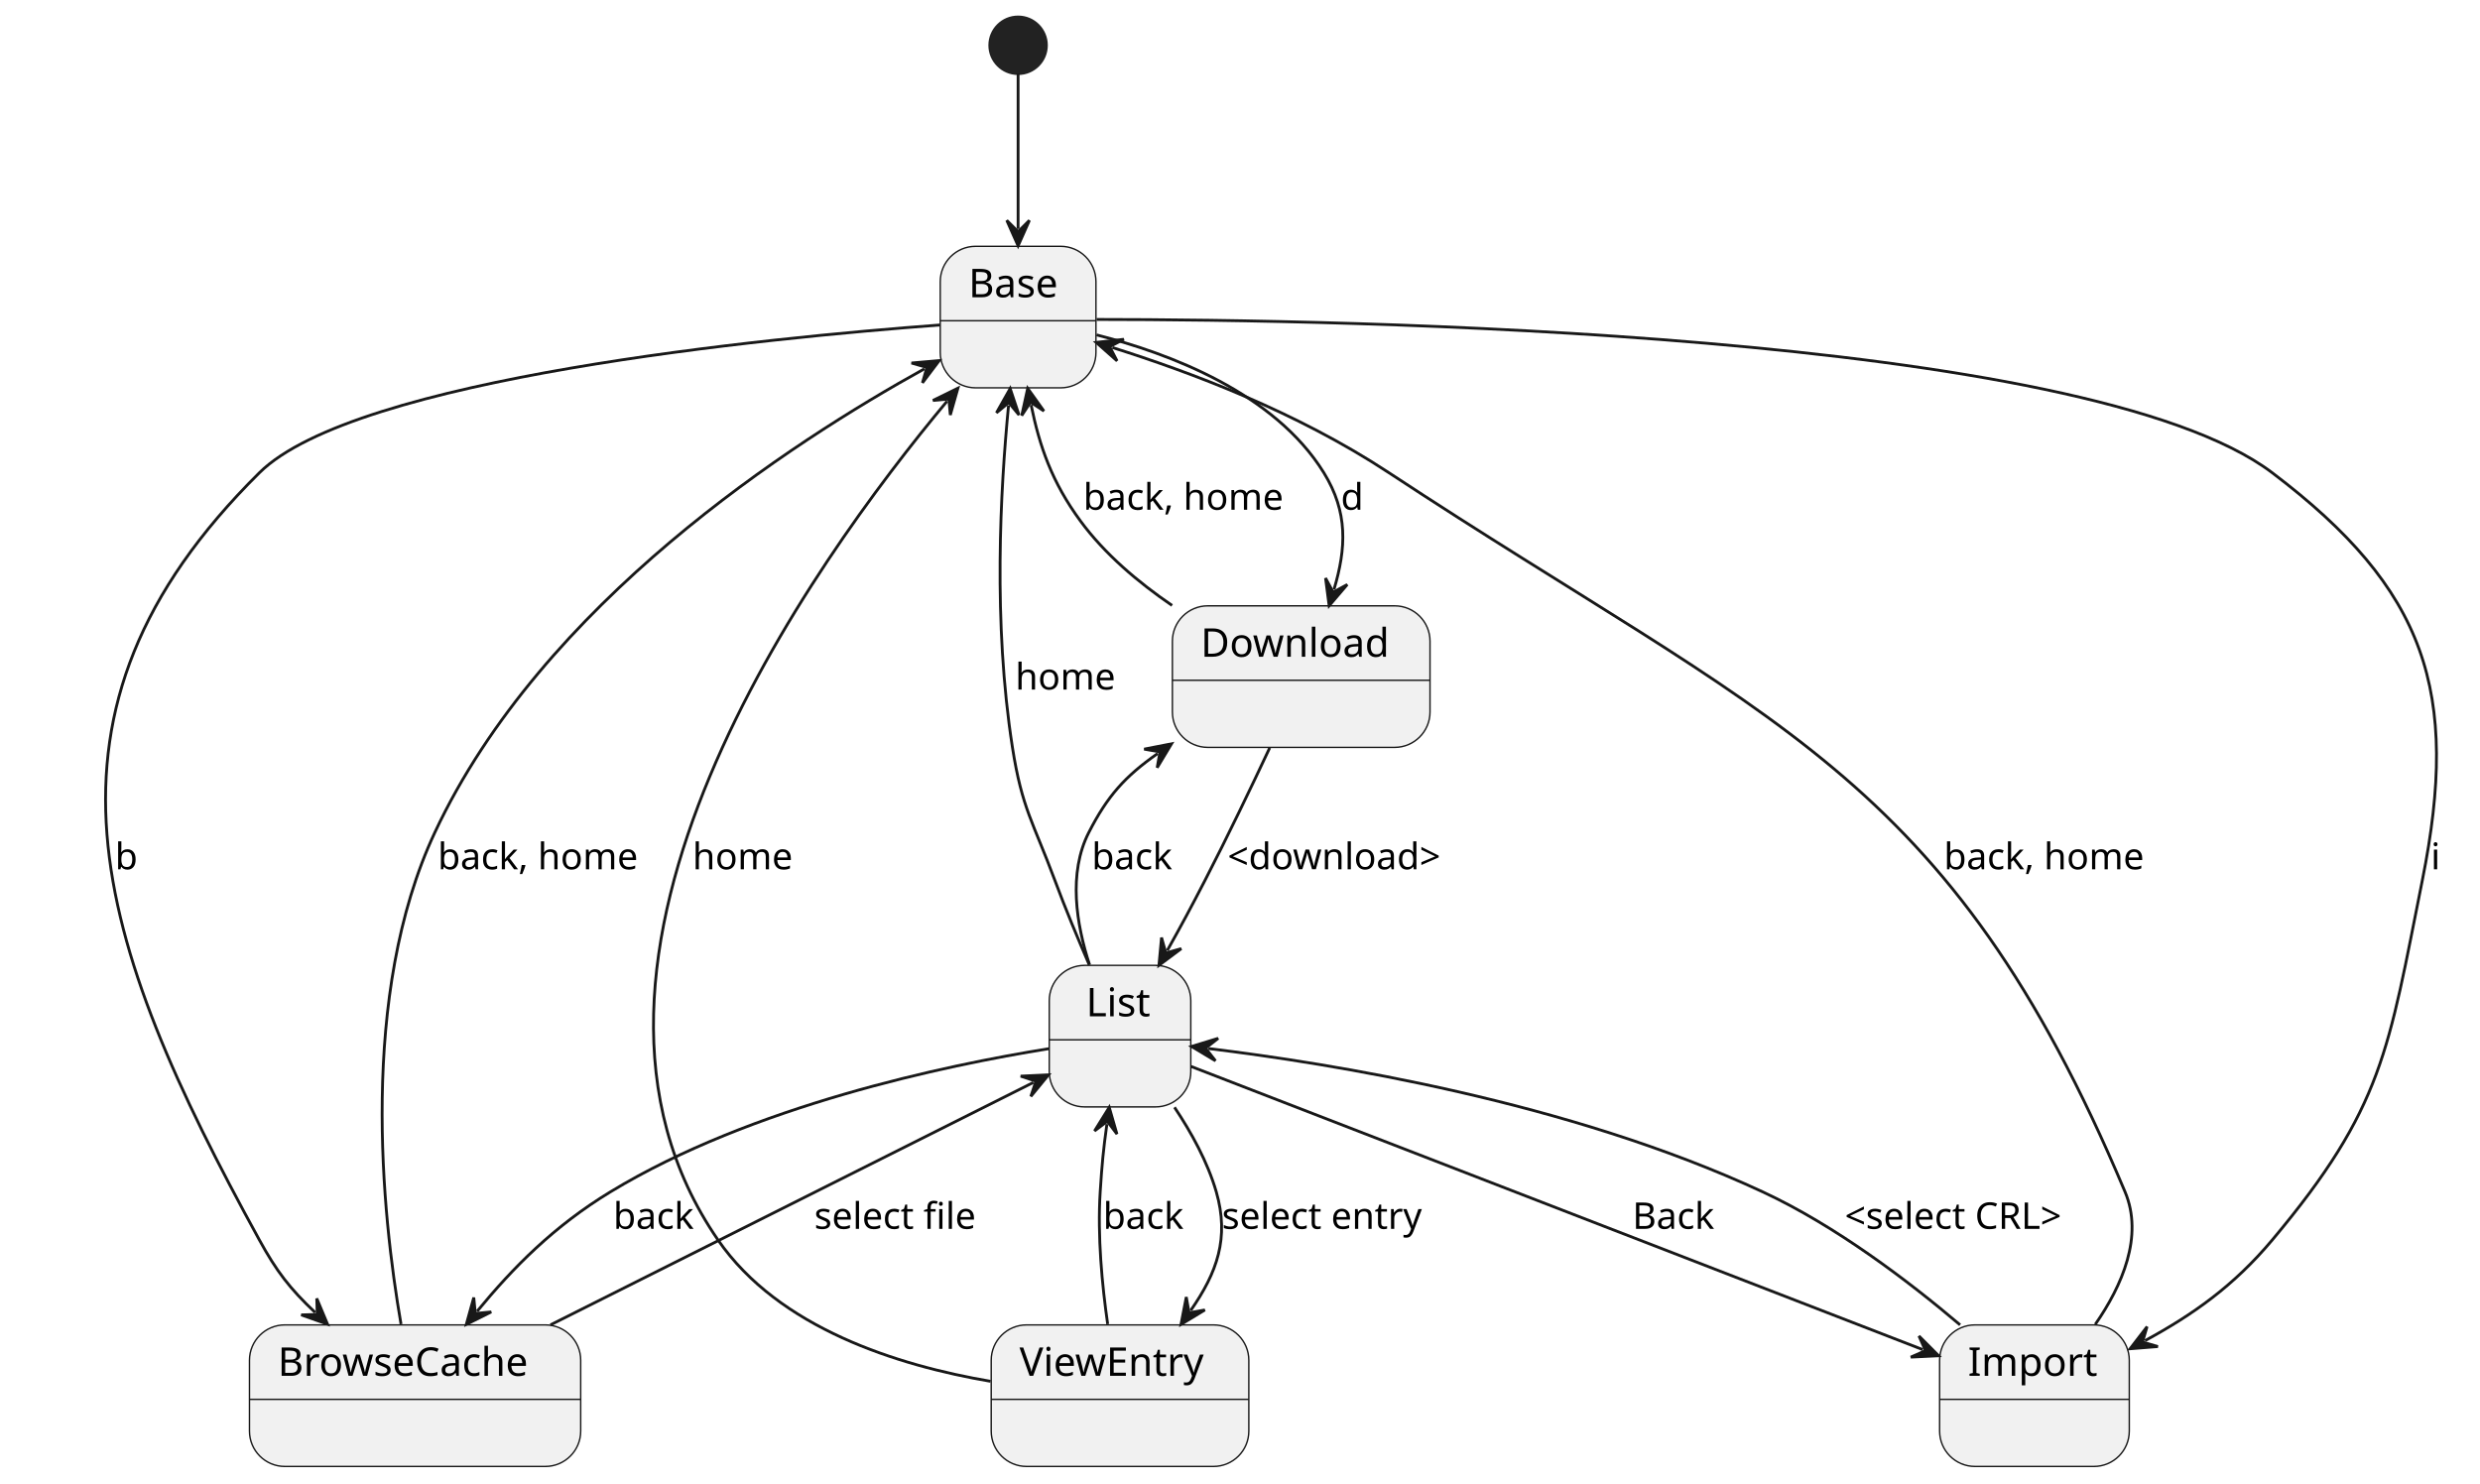
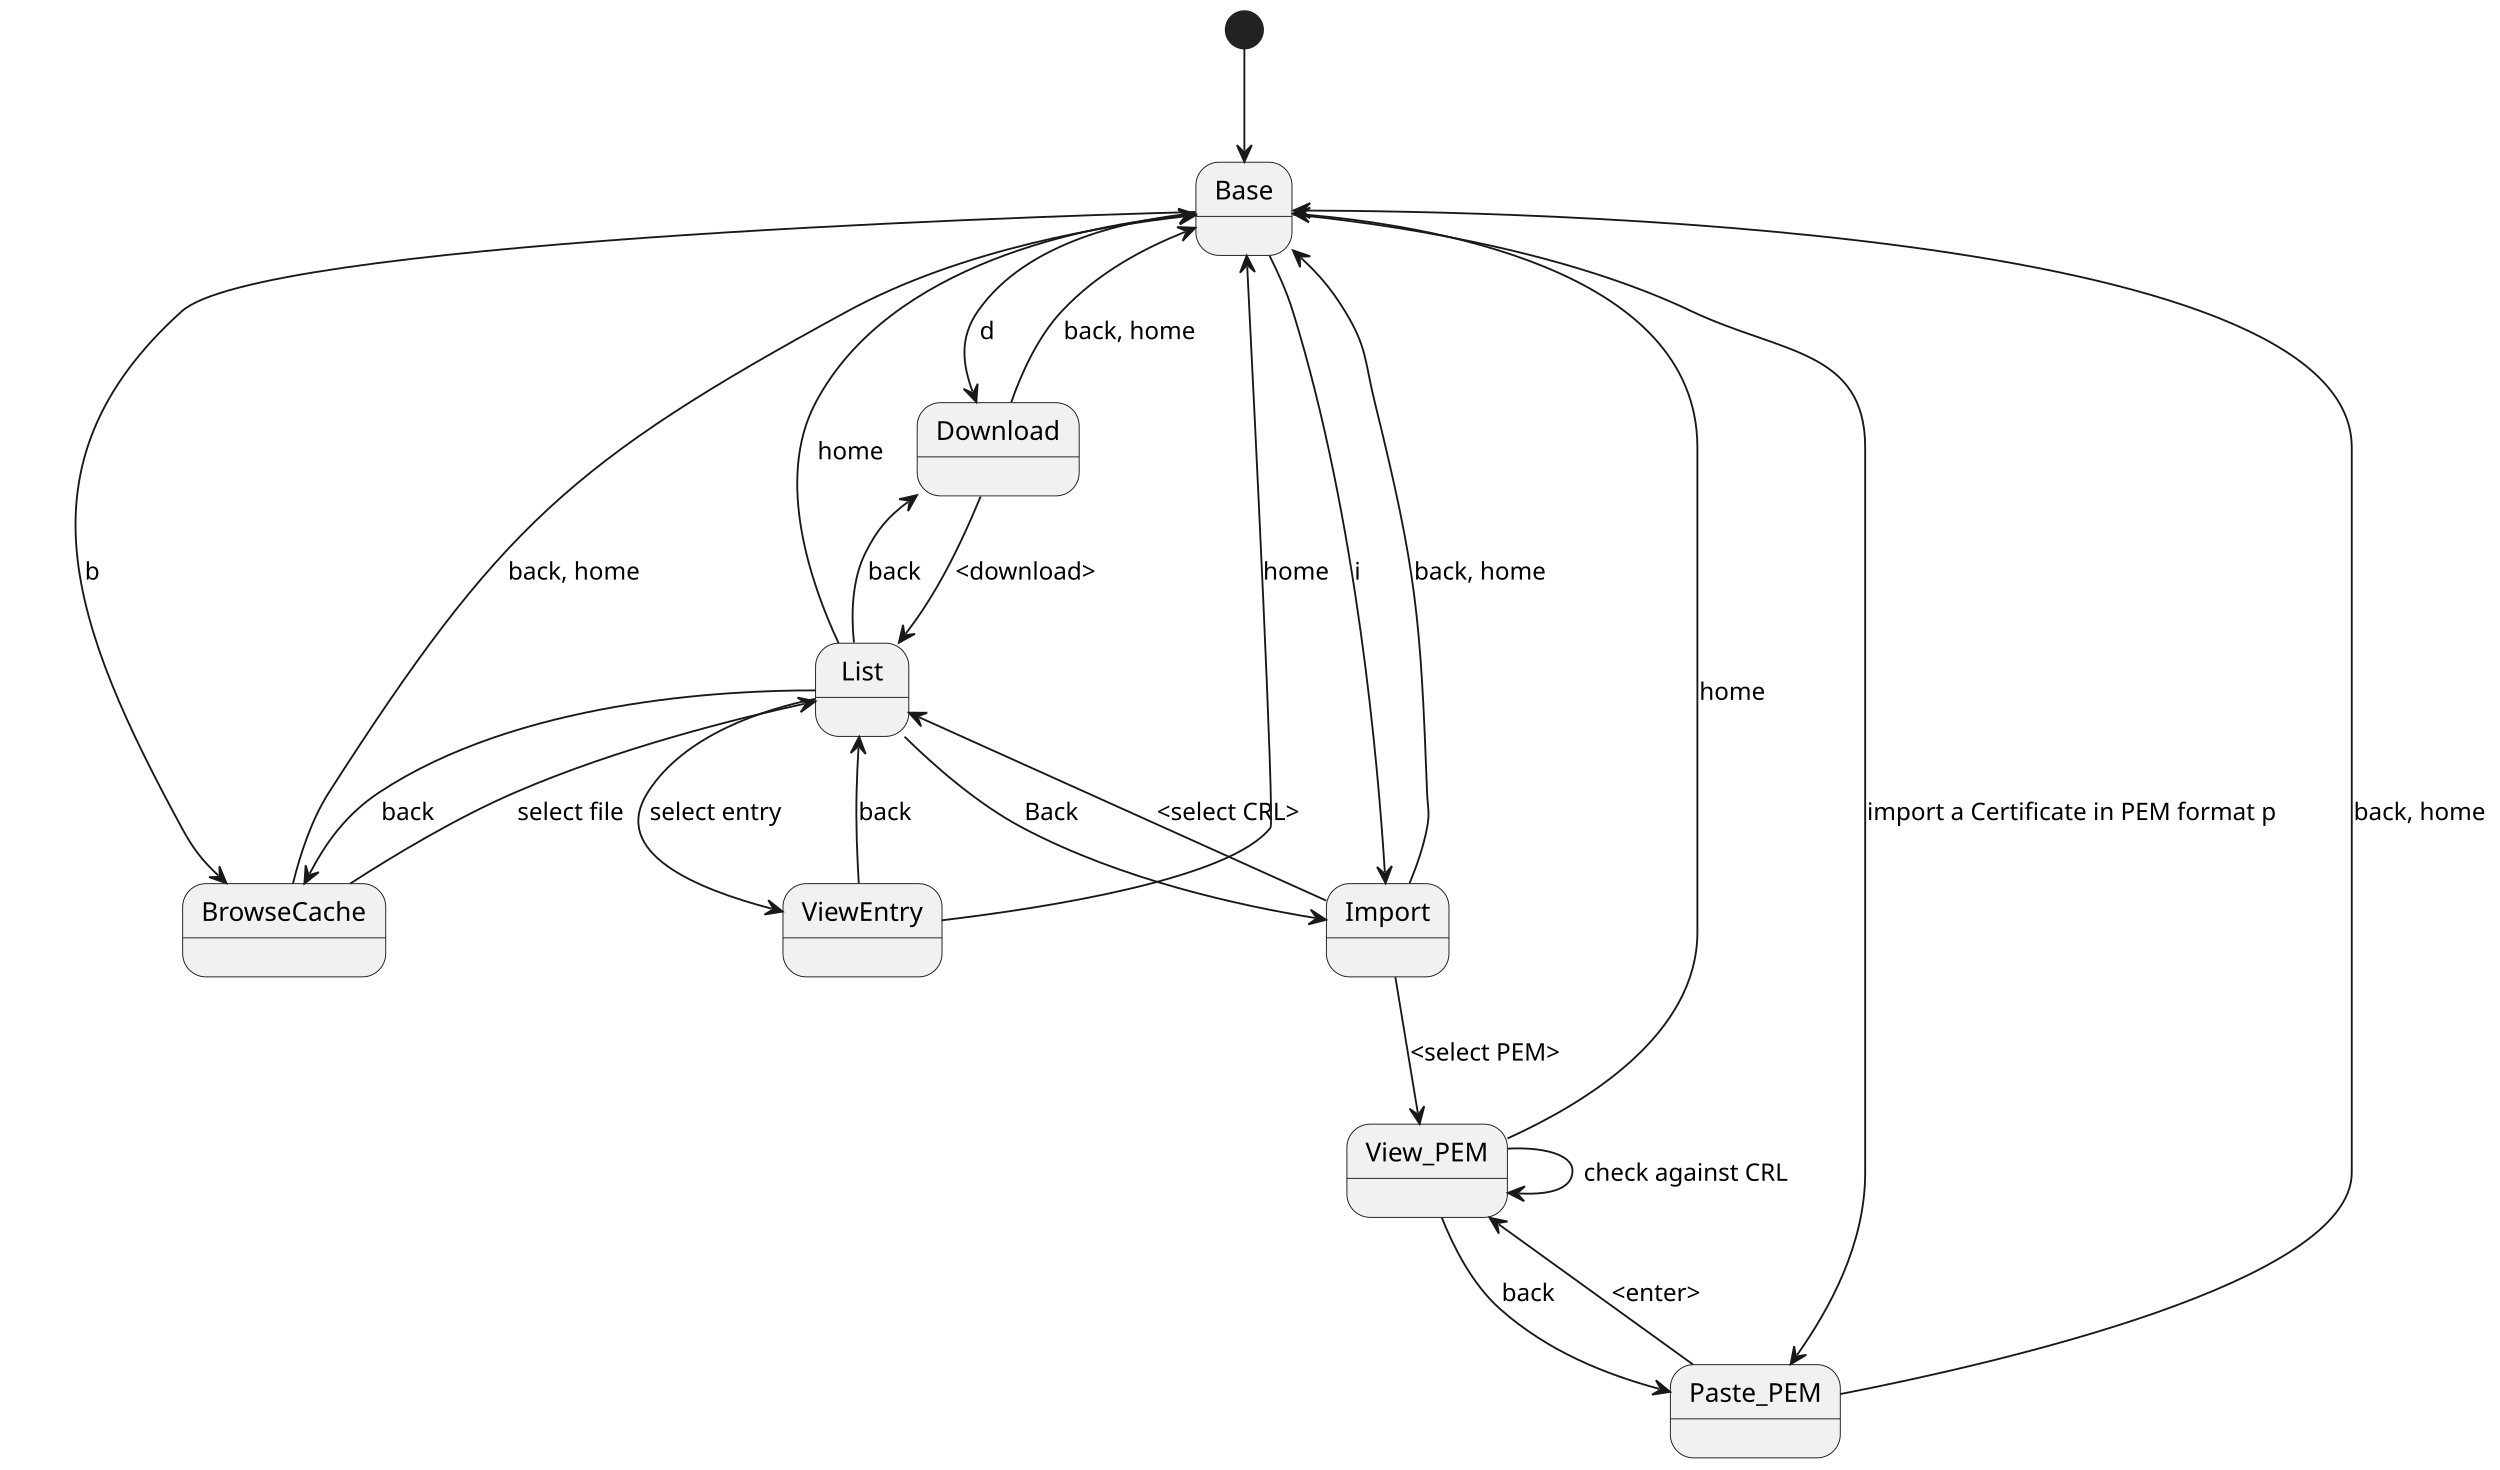
- <svg xmlns="http://www.w3.org/2000/svg" contentStyleType="text/css" height="524px" preserveAspectRatio="none" style="width:876px;height:524px;background:#FFFFFF;" version="1.1" viewBox="0 0 876 524" width="876px" zoomAndPan="magnify">
+ <svg xmlns="http://www.w3.org/2000/svg" contentStyleType="text/css" height="788px" preserveAspectRatio="none" style="width:1341px;height:788px;background:#FFFFFF;" version="1.1" viewBox="0 0 1341 788" width="1341px" zoomAndPan="magnify">
  <defs />
  <g>
-     <ellipse cx="359.62" cy="16" fill="#222222" rx="10" ry="10" style="stroke:#222222;stroke-width:1.0;" />
+     <ellipse cx="667.48" cy="16" fill="#222222" rx="10" ry="10" style="stroke:#222222;stroke-width:1.0;" />
    <g id="Base">
-       <rect fill="#F1F1F1" height="50" rx="12.5" ry="12.5" style="stroke:#181818;stroke-width:0.5;" width="55" x="332.12" y="87" />
-       <line style="stroke:#181818;stroke-width:0.5;" x1="332.12" x2="387.12" y1="113.297" y2="113.297" />
-       <text fill="#000000" font-family="sans-serif" font-size="14" lengthAdjust="spacing" textLength="35" x="342.12" y="104.995">Base</text>
+       <rect fill="#F1F1F1" height="50" rx="12.5" ry="12.5" style="stroke:#181818;stroke-width:0.5;" width="51.556" x="641.48" y="87" />
+       <line style="stroke:#181818;stroke-width:0.5;" x1="641.48" x2="693.036" y1="116.068" y2="116.068" />
+       <text fill="#000000" font-family="sans-serif" font-size="14" lengthAdjust="spacing" textLength="31.556" x="651.48" y="106.966">Base</text>
    </g>
    <g id="Download">
-       <rect fill="#F1F1F1" height="50" rx="12.5" ry="12.5" style="stroke:#181818;stroke-width:0.5;" width="91" x="414.12" y="214" />
-       <line style="stroke:#181818;stroke-width:0.5;" x1="414.12" x2="505.12" y1="240.297" y2="240.297" />
-       <text fill="#000000" font-family="sans-serif" font-size="14" lengthAdjust="spacing" textLength="71" x="424.12" y="231.995">Download</text>
+       <rect fill="#F1F1F1" height="50" rx="12.5" ry="12.5" style="stroke:#181818;stroke-width:0.5;" width="86.892" x="491.98" y="216" />
+       <line style="stroke:#181818;stroke-width:0.5;" x1="491.98" x2="578.872" y1="245.068" y2="245.068" />
+       <text fill="#000000" font-family="sans-serif" font-size="14" lengthAdjust="spacing" textLength="66.892" x="501.98" y="235.966">Download</text>
    </g>
    <g id="BrowseCache">
-       <rect fill="#F1F1F1" height="50" rx="12.5" ry="12.5" style="stroke:#181818;stroke-width:0.5;" width="117" x="88.12" y="468" />
-       <line style="stroke:#181818;stroke-width:0.5;" x1="88.12" x2="205.12" y1="494.297" y2="494.297" />
-       <text fill="#000000" font-family="sans-serif" font-size="14" lengthAdjust="spacing" textLength="97" x="98.12" y="485.995">BrowseCache</text>
+       <rect fill="#F1F1F1" height="50" rx="12.5" ry="12.5" style="stroke:#181818;stroke-width:0.5;" width="108.928" x="97.98" y="474" />
+       <line style="stroke:#181818;stroke-width:0.5;" x1="97.98" x2="206.908" y1="503.068" y2="503.068" />
+       <text fill="#000000" font-family="sans-serif" font-size="14" lengthAdjust="spacing" textLength="88.928" x="107.98" y="493.966">BrowseCache</text>
    </g>
    <g id="Import">
-       <rect fill="#F1F1F1" height="50" rx="12.5" ry="12.5" style="stroke:#181818;stroke-width:0.5;" width="67" x="685.12" y="468" />
-       <line style="stroke:#181818;stroke-width:0.5;" x1="685.12" x2="752.12" y1="494.297" y2="494.297" />
-       <text fill="#000000" font-family="sans-serif" font-size="14" lengthAdjust="spacing" textLength="47" x="695.12" y="485.995">Import</text>
+       <rect fill="#F1F1F1" height="50" rx="12.5" ry="12.5" style="stroke:#181818;stroke-width:0.5;" width="65.752" x="711.48" y="474" />
+       <line style="stroke:#181818;stroke-width:0.5;" x1="711.48" x2="777.232" y1="503.068" y2="503.068" />
+       <text fill="#000000" font-family="sans-serif" font-size="14" lengthAdjust="spacing" textLength="45.752" x="721.48" y="493.966">Import</text>
+     </g>
+     <g id="Paste_PEM">
+       <rect fill="#F1F1F1" height="50" rx="12.5" ry="12.5" style="stroke:#181818;stroke-width:0.5;" width="91.148" x="895.98" y="732" />
+       <line style="stroke:#181818;stroke-width:0.5;" x1="895.98" x2="987.128" y1="761.068" y2="761.068" />
+       <text fill="#000000" font-family="sans-serif" font-size="14" lengthAdjust="spacing" textLength="71.148" x="905.98" y="751.966">Paste_PEM</text>
+     </g>
+     <g id="View_PEM">
+       <rect fill="#F1F1F1" height="50" rx="12.5" ry="12.5" style="stroke:#181818;stroke-width:0.5;" width="86.08" x="722.48" y="603" />
+       <line style="stroke:#181818;stroke-width:0.5;" x1="722.48" x2="808.56" y1="632.068" y2="632.068" />
+       <text fill="#000000" font-family="sans-serif" font-size="14" lengthAdjust="spacing" textLength="66.08" x="732.48" y="622.966">View_PEM</text>
    </g>
    <g id="List">
-       <rect fill="#F1F1F1" height="50" rx="12.5" ry="12.5" style="stroke:#181818;stroke-width:0.5;" width="50" x="370.62" y="341" />
-       <line style="stroke:#181818;stroke-width:0.5;" x1="370.62" x2="420.62" y1="367.297" y2="367.297" />
-       <text fill="#000000" font-family="sans-serif" font-size="14" lengthAdjust="spacing" textLength="24" x="383.62" y="358.995">List</text>
+       <rect fill="#F1F1F1" height="50" rx="12.5" ry="12.5" style="stroke:#181818;stroke-width:0.5;" width="50" x="437.48" y="345" />
+       <line style="stroke:#181818;stroke-width:0.5;" x1="437.48" x2="487.48" y1="374.068" y2="374.068" />
+       <text fill="#000000" font-family="sans-serif" font-size="14" lengthAdjust="spacing" textLength="22.708" x="451.126" y="364.966">List</text>
    </g>
    <g id="ViewEntry">
-       <rect fill="#F1F1F1" height="50" rx="12.5" ry="12.5" style="stroke:#181818;stroke-width:0.5;" width="91" x="350.12" y="468" />
-       <line style="stroke:#181818;stroke-width:0.5;" x1="350.12" x2="441.12" y1="494.297" y2="494.297" />
-       <text fill="#000000" font-family="sans-serif" font-size="14" lengthAdjust="spacing" textLength="71" x="360.12" y="485.995">ViewEntry</text>
+       <rect fill="#F1F1F1" height="50" rx="12.5" ry="12.5" style="stroke:#181818;stroke-width:0.5;" width="85.324" x="419.98" y="474" />
+       <line style="stroke:#181818;stroke-width:0.5;" x1="419.98" x2="505.304" y1="503.068" y2="503.068" />
+       <text fill="#000000" font-family="sans-serif" font-size="14" lengthAdjust="spacing" textLength="65.324" x="429.98" y="493.966">ViewEntry</text>
    </g>
    <g id="link_*start*_Base">
-       <path d="M359.62,26.01 C359.62,39.89 359.62,60.97 359.62,80.84 " fill="none" id="*start*-to-Base" style="stroke:#181818;stroke-width:1.0;" />
-       <polygon fill="#181818" points="359.62,86.84,363.62,77.84,359.62,81.84,355.62,77.84,359.62,86.84" style="stroke:#181818;stroke-width:1.0;" />
+       <path d="M667.48,26.01 C667.48,39.89 667.48,60.97 667.48,80.84 " fill="none" id="*start*-to-Base" style="stroke:#181818;stroke-width:1.0;" />
+       <polygon fill="#181818" points="667.48,86.84,671.48,77.84,667.48,81.84,663.48,77.84,667.48,86.84" style="stroke:#181818;stroke-width:1.0;" />
    </g>
    <g id="link_Base_Download">
-       <path d="M387.32,118.29 C413.14,124.86 450.2,138.82 467.62,167 C476.22,180.93 475.54,193.619 471.2,208.219 " fill="none" id="Base-to-Download" style="stroke:#181818;stroke-width:1.0;" />
-       <polygon fill="#181818" points="469.49,213.97,475.889,206.483,470.915,209.177,468.22,204.203,469.49,213.97" style="stroke:#181818;stroke-width:1.0;" />
-       <text fill="#000000" font-family="sans-serif" font-size="13" lengthAdjust="spacing" textLength="8" x="473.62" y="180.067">d</text>
+       <path d="M641.23,114.35 C607.69,117.66 550.81,128.91 524.48,167 C514.71,181.13 516.144,194.829 521.664,210.049 " fill="none" id="Base-to-Download" style="stroke:#181818;stroke-width:1.0;" />
+       <polygon fill="#181818" points="523.71,215.69,524.402,205.865,522.005,210.99,516.881,208.593,523.71,215.69" style="stroke:#181818;stroke-width:1.0;" />
+       <text fill="#000000" font-family="sans-serif" font-size="13" lengthAdjust="spacing" textLength="7.995" x="525.48" y="181.897">d</text>
    </g>
    <g id="link_Download_Base">
-       <path d="M414.01,213.86 C402.08,205.72 390.19,195.69 381.62,184 C371.54,170.26 367.214,157.698 364.214,143.048 " fill="none" id="Download-to-Base" style="stroke:#181818;stroke-width:1.0;" />
-       <polygon fill="#181818" points="363.01,137.17,360.897,146.79,364.013,142.068,368.734,145.185,363.01,137.17" style="stroke:#181818;stroke-width:1.0;" />
-       <text fill="#000000" font-family="sans-serif" font-size="13" lengthAdjust="spacing" textLength="76" x="382.62" y="180.067">back, home</text>
+       <path d="M542.45,215.73 C547.84,200.34 556.59,180.79 569.48,167 C589.37,145.71 614.031,133.063 635.651,124.393 " fill="none" id="Download-to-Base" style="stroke:#181818;stroke-width:1.0;" />
+       <polygon fill="#181818" points="641.22,122.16,631.378,121.797,636.579,124.021,634.356,129.222,641.22,122.16" style="stroke:#181818;stroke-width:1.0;" />
+       <text fill="#000000" font-family="sans-serif" font-size="13" lengthAdjust="spacing" textLength="70.72" x="570.48" y="181.897">back, home</text>
    </g>
    <g id="link_Base_BrowseCache">
-       <path d="M332.06,114.79 C270.67,119.37 125.44,133.53 91.62,167 C6,251.71 33.66,332.42 91.62,438 C97.67,449.03 102.328,455.12 111.328,463.62 " fill="none" id="Base-to-BrowseCache" style="stroke:#181818;stroke-width:1.0;" />
-       <polygon fill="#181818" points="115.69,467.74,111.893,458.652,112.055,464.307,106.4,464.468,115.69,467.74" style="stroke:#181818;stroke-width:1.0;" />
-       <text fill="#000000" font-family="sans-serif" font-size="13" lengthAdjust="spacing" textLength="8" x="40.62" y="307.067">b</text>
+       <path d="M641.44,113.67 C535.22,116.65 138.38,130.16 97.48,167 C6,249.39 38.81,335.77 97.48,444 C103.47,455.06 108.118,461.16 117.118,469.66 " fill="none" id="Base-to-BrowseCache" style="stroke:#181818;stroke-width:1.0;" />
+       <polygon fill="#181818" points="121.48,473.78,117.683,464.692,117.845,470.347,112.19,470.508,121.48,473.78" style="stroke:#181818;stroke-width:1.0;" />
+       <text fill="#000000" font-family="sans-serif" font-size="13" lengthAdjust="spacing" textLength="7.995" x="45.48" y="310.897">b</text>
    </g>
    <g id="link_BrowseCache_Base">
-       <path d="M141.65,467.74 C134.94,428.94 126.69,351.46 153.62,294 C191.59,212.95 279.641,156.237 326.521,130.277 " fill="none" id="BrowseCache-to-Base" style="stroke:#181818;stroke-width:1.0;" />
-       <polygon fill="#181818" points="331.77,127.37,321.959,128.231,327.396,129.792,325.834,135.229,331.77,127.37" style="stroke:#181818;stroke-width:1.0;" />
-       <text fill="#000000" font-family="sans-serif" font-size="13" lengthAdjust="spacing" textLength="76" x="154.62" y="307.067">back, home</text>
+       <path d="M157.14,473.98 C160.8,459.06 166.9,439.94 176.48,425 C267.47,283.1 306.4,247.55 454.48,167 C516.31,133.37 593.688,120.839 635.418,116.089 " fill="none" id="BrowseCache-to-Base" style="stroke:#181818;stroke-width:1.0;" />
+       <polygon fill="#181818" points="641.38,115.41,631.985,112.454,636.412,115.975,632.89,120.402,641.38,115.41" style="stroke:#181818;stroke-width:1.0;" />
+       <text fill="#000000" font-family="sans-serif" font-size="13" lengthAdjust="spacing" textLength="70.72" x="272.48" y="310.897">back, home</text>
    </g>
    <g id="link_Base_Import">
-       <path d="M387.35,112.84 C473.84,112.88 736.85,117.17 802.62,167 C856.97,208.18 869.01,244.13 855.62,311 C843.6,370.97 841.9,391.12 802.62,438 C789.03,454.21 774.592,464.376 757.673,473.566 " fill="none" id="Base-to-Import" style="stroke:#181818;stroke-width:1.0;" />
-       <polygon fill="#181818" points="752.4,476.43,762.218,475.649,756.794,474.044,758.4,468.619,752.4,476.43" style="stroke:#181818;stroke-width:1.0;" />
-       <text fill="#000000" font-family="sans-serif" font-size="13" lengthAdjust="spacing" textLength="4" x="858.62" y="307.067">i</text>
+       <path d="M680.97,137.11 C685.57,146.23 690.34,156.86 693.48,167 C728.02,278.34 739.366,412.332 742.826,467.782 " fill="none" id="Base-to-Import" style="stroke:#181818;stroke-width:1.0;" />
+       <polygon fill="#181818" points="743.2,473.77,746.632,464.538,742.889,468.78,738.647,465.037,743.2,473.77" style="stroke:#181818;stroke-width:1.0;" />
+       <text fill="#000000" font-family="sans-serif" font-size="13" lengthAdjust="spacing" textLength="3.354" x="726.48" y="310.897">i</text>
    </g>
    <g id="link_Import_Base">
-       <path d="M740.11,467.81 C749.58,454.15 757.23,436.7 750.62,421 C687.93,272.11 625.53,255.85 490.62,167 C457.74,145.35 420.511,131.478 392.921,122.758 " fill="none" id="Import-to-Base" style="stroke:#181818;stroke-width:1.0;" />
-       <polygon fill="#181818" points="387.2,120.95,394.576,127.476,391.967,122.457,396.987,119.848,387.2,120.95" style="stroke:#181818;stroke-width:1.0;" />
-       <text fill="#000000" font-family="sans-serif" font-size="13" lengthAdjust="spacing" textLength="76" x="686.62" y="307.067">back, home</text>
+       <path d="M756.08,473.83 C759.87,464.71 763.59,454.08 765.48,444 C767.04,435.7 765.8,433.44 765.48,425 C761.97,331.35 759.96,306.98 737.48,216 C731.98,193.76 733.46,186.52 721.48,167 C714.06,154.91 707.805,147.574 697.915,138.384 " fill="none" id="Import-to-Base" style="stroke:#181818;stroke-width:1.0;" />
+       <polygon fill="#181818" points="693.52,134.3,697.39,143.357,697.183,137.703,702.836,137.496,693.52,134.3" style="stroke:#181818;stroke-width:1.0;" />
+       <text fill="#000000" font-family="sans-serif" font-size="13" lengthAdjust="spacing" textLength="70.72" x="758.48" y="310.897">back, home</text>
+     </g>
+     <g id="link_Base_Paste_PEM">
+       <path d="M693.57,115.08 C739.01,119.51 834.76,132.46 907.48,167 C954.94,189.54 1000.48,187.45 1000.48,240 C1000.48,240 1000.48,240 1000.48,629 C1000.48,667.66 981.175,702.375 963.925,726.865 " fill="none" id="Base-to-Paste_PEM" style="stroke:#181818;stroke-width:1.0;" />
+       <polygon fill="#181818" points="960.47,731.77,968.923,726.716,963.349,727.682,962.383,722.109,960.47,731.77" style="stroke:#181818;stroke-width:1.0;" />
+       <text fill="#000000" font-family="sans-serif" font-size="13" lengthAdjust="spacing" textLength="219.466" x="1001.48" y="439.897">import a Certificate in PEM format p</text>
+     </g>
+     <g id="link_Paste_PEM_Base">
+       <path d="M986.99,747.8 C1075.33,730.57 1261.48,687.35 1261.48,629 C1261.48,240 1261.48,240 1261.48,240 C1261.48,122.15 814.73,113.299 699.77,112.939 " fill="none" id="Paste_PEM-to-Base" style="stroke:#181818;stroke-width:1.0;" />
+       <polygon fill="#181818" points="693.77,112.92,702.757,116.948,698.77,112.936,702.783,108.948,693.77,112.92" style="stroke:#181818;stroke-width:1.0;" />
+       <text fill="#000000" font-family="sans-serif" font-size="13" lengthAdjust="spacing" textLength="70.72" x="1262.48" y="439.897">back, home</text>
+     </g>
+     <g id="link_Paste_PEM_View_PEM">
+       <path d="M908.09,731.9 C876.81,709.33 835.186,679.29 803.866,656.7 " fill="none" id="Paste_PEM-to-View_PEM" style="stroke:#181818;stroke-width:1.0;" />
+       <polygon fill="#181818" points="799,653.19,803.96,661.699,803.055,656.115,808.639,655.211,799,653.19" style="stroke:#181818;stroke-width:1.0;" />
+       <text fill="#000000" font-family="sans-serif" font-size="13" lengthAdjust="spacing" textLength="47.632" x="864.48" y="697.897">&lt;enter&gt;</text>
+     </g>
+     <g id="link_View_PEM_Paste_PEM">
+       <path d="M773.4,653.17 C779.65,668.92 789.78,688.9 804.48,702 C830.25,724.96 861.151,737.143 890.071,745.023 " fill="none" id="View_PEM-to-Paste_PEM" style="stroke:#181818;stroke-width:1.0;" />
+       <polygon fill="#181818" points="895.86,746.6,888.228,740.375,891.036,745.285,886.125,748.093,895.86,746.6" style="stroke:#181818;stroke-width:1.0;" />
+       <text fill="#000000" font-family="sans-serif" font-size="13" lengthAdjust="spacing" textLength="28.47" x="805.48" y="697.897">back</text>
+     </g>
+     <g id="link_View_PEM_Base">
+       <path d="M808.59,610.67 C851.33,591.34 910.48,554.71 910.48,500 C910.48,240 910.48,240 910.48,240 C910.48,142.89 762.148,120.408 699.468,115.078 " fill="none" id="View_PEM-to-Base" style="stroke:#181818;stroke-width:1.0;" />
+       <polygon fill="#181818" points="693.49,114.57,702.119,119.318,698.472,114.994,702.797,111.347,693.49,114.57" style="stroke:#181818;stroke-width:1.0;" />
+       <text fill="#000000" font-family="sans-serif" font-size="13" lengthAdjust="spacing" textLength="35.386" x="911.48" y="375.397">home</text>
+     </g>
+     <g id="link_View_PEM_View_PEM">
+       <path d="M808.79,616.14 C827.48,615.17 843.48,619.12 843.48,628 C843.48,636.88 833.472,641.141 814.782,640.171 " fill="none" id="View_PEM-to-View_PEM" style="stroke:#181818;stroke-width:1.0;" />
+       <polygon fill="#181818" points="808.79,639.86,817.571,644.321,813.783,640.119,817.985,636.332,808.79,639.86" style="stroke:#181818;stroke-width:1.0;" />
+       <text fill="#000000" font-family="sans-serif" font-size="13" lengthAdjust="spacing" textLength="109.551" x="849.48" y="633.397">check against CRL</text>
    </g>
    <g id="link_Import_List">
-       <path d="M692.36,468 C674.05,452.46 648.37,432.97 622.62,421 C553.74,388.98 469.936,375.625 426.836,370.375 " fill="none" id="Import-to-List" style="stroke:#181818;stroke-width:1.0;" />
-       <polygon fill="#181818" points="420.88,369.65,429.33,374.709,425.843,370.255,430.298,366.768,420.88,369.65" style="stroke:#181818;stroke-width:1.0;" />
-       <text fill="#000000" font-family="sans-serif" font-size="13" lengthAdjust="spacing" textLength="90" x="651.62" y="434.067">&lt;select CRL&gt;</text>
+       <path d="M711.36,483.08 C654.24,457.36 543.931,407.684 492.981,384.734 " fill="none" id="Import-to-List" style="stroke:#181818;stroke-width:1.0;" />
+       <polygon fill="#181818" points="487.51,382.27,494.073,389.613,492.069,384.324,497.359,382.319,487.51,382.27" style="stroke:#181818;stroke-width:1.0;" />
+       <text fill="#000000" font-family="sans-serif" font-size="13" lengthAdjust="spacing" textLength="76.544" x="620.48" y="439.897">&lt;select CRL&gt;</text>
    </g>
    <g id="link_List_Import">
-       <path d="M420.69,376.7 C478.2,398.96 614.044,451.535 679.184,476.735 " fill="none" id="List-to-Import" style="stroke:#181818;stroke-width:1.0;" />
-       <polygon fill="#181818" points="684.78,478.9,677.829,471.922,680.117,477.096,674.943,479.383,684.78,478.9" style="stroke:#181818;stroke-width:1.0;" />
-       <text fill="#000000" font-family="sans-serif" font-size="13" lengthAdjust="spacing" textLength="32" x="576.62" y="434.067">Back</text>
+       <path d="M485.22,395.18 C501.46,411.14 524.59,431.37 548.48,444 C601.68,472.13 665.039,485.767 705.379,492.397 " fill="none" id="List-to-Import" style="stroke:#181818;stroke-width:1.0;" />
+       <polygon fill="#181818" points="711.3,493.37,703.068,487.963,706.366,492.559,701.77,495.858,711.3,493.37" style="stroke:#181818;stroke-width:1.0;" />
+       <text fill="#000000" font-family="sans-serif" font-size="13" lengthAdjust="spacing" textLength="28.925" x="549.48" y="439.897">Back</text>
+     </g>
+     <g id="link_Import_View_PEM">
+       <path d="M748.48,524.19 C752.22,546.78 756.779,574.411 760.519,596.981 " fill="none" id="Import-to-View_PEM" style="stroke:#181818;stroke-width:1.0;" />
+       <polygon fill="#181818" points="761.5,602.9,763.975,593.367,760.683,597.967,756.082,594.675,761.5,602.9" style="stroke:#181818;stroke-width:1.0;" />
+       <text fill="#000000" font-family="sans-serif" font-size="13" lengthAdjust="spacing" textLength="80.314" x="756.48" y="568.897">&lt;select PEM&gt;</text>
    </g>
    <g id="link_BrowseCache_List">
-       <path d="M194.44,467.99 C246.93,441.64 323.838,403.032 365.008,382.362 " fill="none" id="BrowseCache-to-List" style="stroke:#181818;stroke-width:1.0;" />
-       <polygon fill="#181818" points="370.37,379.67,360.532,380.134,365.902,381.913,364.122,387.283,370.37,379.67" style="stroke:#181818;stroke-width:1.0;" />
-       <text fill="#000000" font-family="sans-serif" font-size="13" lengthAdjust="spacing" textLength="64" x="287.62" y="434.067">select file</text>
+       <path d="M187.85,473.96 C212,458.37 245.17,438.51 276.48,425 C331.9,401.09 395.189,385.446 431.559,377.466 " fill="none" id="BrowseCache-to-List" style="stroke:#181818;stroke-width:1.0;" />
+       <polygon fill="#181818" points="437.42,376.18,427.772,374.202,432.536,377.252,429.486,382.016,437.42,376.18" style="stroke:#181818;stroke-width:1.0;" />
+       <text fill="#000000" font-family="sans-serif" font-size="13" lengthAdjust="spacing" textLength="57.07" x="277.48" y="439.897">select file</text>
    </g>
    <g id="link_List_BrowseCache">
-       <path d="M370.41,370.44 C334.03,376.29 265.68,390.61 215.62,421 C195.63,433.13 181.226,447.78 168.526,463.19 " fill="none" id="List-to-BrowseCache" style="stroke:#181818;stroke-width:1.0;" />
-       <polygon fill="#181818" points="164.71,467.82,173.521,463.419,167.89,463.962,167.347,458.331,164.71,467.82" style="stroke:#181818;stroke-width:1.0;" />
-       <text fill="#000000" font-family="sans-serif" font-size="13" lengthAdjust="spacing" textLength="31" x="216.62" y="434.067">back</text>
+       <path d="M437.35,370.33 C388.24,370.22 277.86,375.92 203.48,425 C185.41,436.92 174.652,452.329 166.072,468.649 " fill="none" id="List-to-BrowseCache" style="stroke:#181818;stroke-width:1.0;" />
+       <polygon fill="#181818" points="163.28,473.96,171.009,467.855,165.607,469.534,163.928,464.132,163.28,473.96" style="stroke:#181818;stroke-width:1.0;" />
+       <text fill="#000000" font-family="sans-serif" font-size="13" lengthAdjust="spacing" textLength="28.47" x="204.48" y="439.897">back</text>
    </g>
    <g id="link_List_ViewEntry">
-       <path d="M414.86,391.13 C420.8,400 426.57,410.46 429.62,421 C434.31,437.28 429.911,449.528 420.591,462.898 " fill="none" id="List-to-ViewEntry" style="stroke:#181818;stroke-width:1.0;" />
-       <polygon fill="#181818" points="417.16,467.82,425.588,462.724,420.019,463.718,419.025,458.149,417.16,467.82" style="stroke:#181818;stroke-width:1.0;" />
-       <text fill="#000000" font-family="sans-serif" font-size="13" lengthAdjust="spacing" textLength="77" x="431.62" y="434.067">select entry</text>
+       <path d="M437.11,374.87 C409.64,380.56 367.11,394.09 347.48,425 C326.81,457.54 373.289,476.709 413.989,487.449 " fill="none" id="List-to-ViewEntry" style="stroke:#181818;stroke-width:1.0;" />
+       <polygon fill="#181818" points="419.79,488.98,412.108,482.816,414.955,487.704,410.067,490.551,419.79,488.98" style="stroke:#181818;stroke-width:1.0;" />
+       <text fill="#000000" font-family="sans-serif" font-size="13" lengthAdjust="spacing" textLength="70.616" x="348.48" y="439.897">select entry</text>
    </g>
    <g id="link_ViewEntry_List">
-       <path d="M391.26,467.72 C389.29,454.02 387.61,436.57 388.62,421 C389.25,411.19 389.697,406.383 390.986,397.073 " fill="none" id="ViewEntry-to-List" style="stroke:#181818;stroke-width:1.0;" />
-       <polygon fill="#181818" points="391.81,391.13,386.613,399.496,391.124,396.083,394.537,400.594,391.81,391.13" style="stroke:#181818;stroke-width:1.0;" />
-       <text fill="#000000" font-family="sans-serif" font-size="13" lengthAdjust="spacing" textLength="31" x="389.62" y="434.067">back</text>
+       <path d="M460.64,473.67 C459.78,459.48 459.03,441.23 459.48,425 C459.75,415.24 459.947,410.49 460.497,401.17 " fill="none" id="ViewEntry-to-List" style="stroke:#181818;stroke-width:1.0;" />
+       <polygon fill="#181818" points="460.85,395.18,456.327,403.929,460.555,400.171,464.313,404.4,460.85,395.18" style="stroke:#181818;stroke-width:1.0;" />
+       <text fill="#000000" font-family="sans-serif" font-size="13" lengthAdjust="spacing" textLength="28.47" x="460.48" y="439.897">back</text>
    </g>
    <g id="link_ViewEntry_Base">
-       <path d="M349.9,487.93 C317.12,482.35 275.1,469.16 253.62,438 C185.56,339.31 287.056,198.617 334.526,141.717 " fill="none" id="ViewEntry-to-Base" style="stroke:#181818;stroke-width:1.0;" />
-       <polygon fill="#181818" points="338.37,137.11,329.533,141.458,335.167,140.949,335.676,146.583,338.37,137.11" style="stroke:#181818;stroke-width:1.0;" />
-       <text fill="#000000" font-family="sans-serif" font-size="13" lengthAdjust="spacing" textLength="37" x="244.62" y="307.067">home</text>
+       <path d="M505.1,493.66 C562.51,486.83 659.99,471.44 681.48,444 C683.85,440.98 672.832,218.772 669.012,143.082 " fill="none" id="ViewEntry-to-Base" style="stroke:#181818;stroke-width:1.0;" />
+       <polygon fill="#181818" points="668.71,137.09,665.169,146.28,668.962,142.084,673.159,145.877,668.71,137.09" style="stroke:#181818;stroke-width:1.0;" />
+       <text fill="#000000" font-family="sans-serif" font-size="13" lengthAdjust="spacing" textLength="35.386" x="677.48" y="310.897">home</text>
    </g>
    <g id="link_List_Base">
-       <path d="M384.71,340.73 C380.71,331.5 376.27,320.84 372.62,311 C364.98,290.45 360.99,285.67 357.62,264 C350.72,219.7 353.354,173.182 356.244,143.212 " fill="none" id="List-to-Base" style="stroke:#181818;stroke-width:1.0;" />
-       <polygon fill="#181818" points="356.82,137.24,351.975,145.815,356.34,142.217,359.938,146.582,356.82,137.24" style="stroke:#181818;stroke-width:1.0;" />
-       <text fill="#000000" font-family="sans-serif" font-size="13" lengthAdjust="spacing" textLength="37" x="358.62" y="243.567">home</text>
+       <path d="M449.81,344.98 C435.11,313.52 415.52,257.51 437.48,216 C477.38,140.59 583.973,120.926 635.353,115.536 " fill="none" id="List-to-Base" style="stroke:#181818;stroke-width:1.0;" />
+       <polygon fill="#181818" points="641.32,114.91,631.952,111.871,636.347,115.432,632.786,119.827,641.32,114.91" style="stroke:#181818;stroke-width:1.0;" />
+       <text fill="#000000" font-family="sans-serif" font-size="13" lengthAdjust="spacing" textLength="35.386" x="438.48" y="246.397">home</text>
    </g>
    <g id="link_Download_List">
-       <path d="M448.49,264.17 C442.01,277.99 433.58,295.58 425.62,311 C420.5,320.91 417.527,326.448 412.307,335.748 " fill="none" id="Download-to-List" style="stroke:#181818;stroke-width:1.0;" />
-       <polygon fill="#181818" points="409.37,340.98,417.263,335.09,411.817,336.62,410.287,331.174,409.37,340.98" style="stroke:#181818;stroke-width:1.0;" />
-       <text fill="#000000" font-family="sans-serif" font-size="13" lengthAdjust="spacing" textLength="85" x="433.62" y="307.067">&lt;download&gt;</text>
+       <path d="M526.02,266.31 C520,280.83 511.64,299.41 502.48,315 C496.51,325.16 492.661,330.933 485.781,339.983 " fill="none" id="Download-to-List" style="stroke:#181818;stroke-width:1.0;" />
+       <polygon fill="#181818" points="482.15,344.76,490.781,340.016,485.176,340.78,484.412,335.175,482.15,344.76" style="stroke:#181818;stroke-width:1.0;" />
+       <text fill="#000000" font-family="sans-serif" font-size="13" lengthAdjust="spacing" textLength="75.491" x="512.48" y="310.897">&lt;download&gt;</text>
    </g>
    <g id="link_List_Download">
-       <path d="M384.87,340.82 C380.18,326.52 377.22,308.43 384.62,294 C391.13,281.29 397.256,274.332 408.906,266.172 " fill="none" id="List-to-Download" style="stroke:#181818;stroke-width:1.0;" />
-       <polygon fill="#181818" points="413.82,262.73,404.154,264.617,409.725,265.599,408.743,271.17,413.82,262.73" style="stroke:#181818;stroke-width:1.0;" />
-       <text fill="#000000" font-family="sans-serif" font-size="13" lengthAdjust="spacing" textLength="31" x="385.62" y="307.067">back</text>
+       <path d="M458.06,344.69 C456.55,329.83 456.84,310.89 464.48,296 C470.7,283.87 476.22,277.287 487.11,269.167 " fill="none" id="List-to-Download" style="stroke:#181818;stroke-width:1.0;" />
+       <polygon fill="#181818" points="491.92,265.58,482.314,267.753,487.912,268.569,487.096,274.166,491.92,265.58" style="stroke:#181818;stroke-width:1.0;" />
+       <text fill="#000000" font-family="sans-serif" font-size="13" lengthAdjust="spacing" textLength="28.47" x="465.48" y="310.897">back</text>
    </g>
  </g>
</svg>
